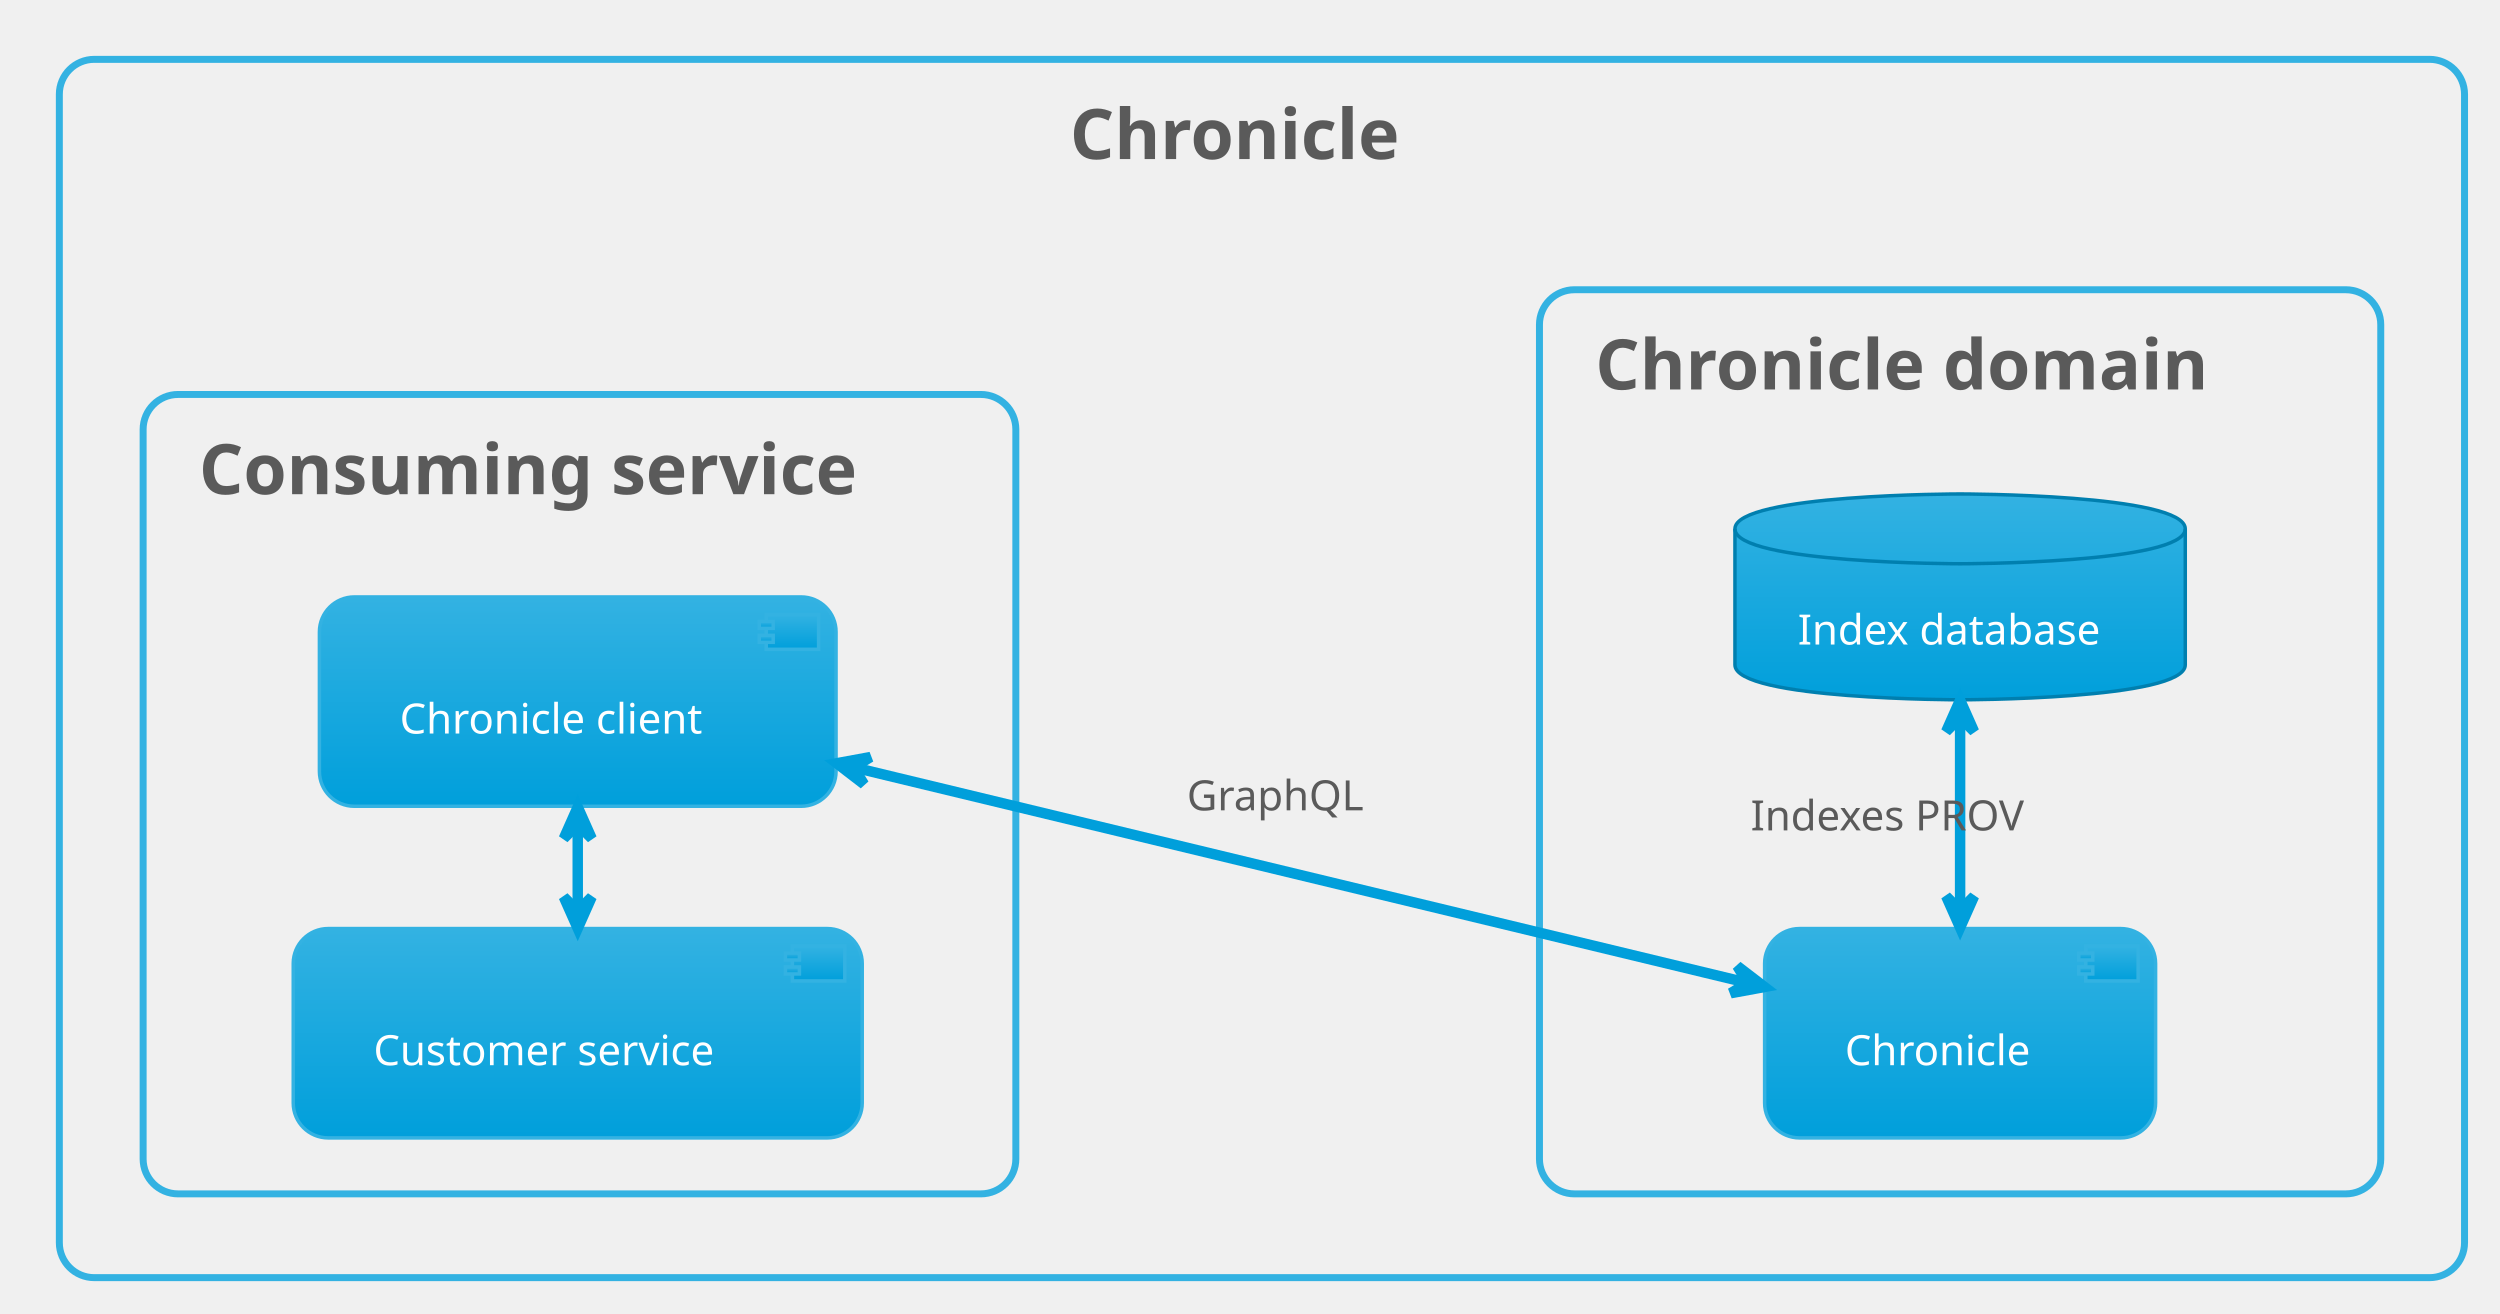
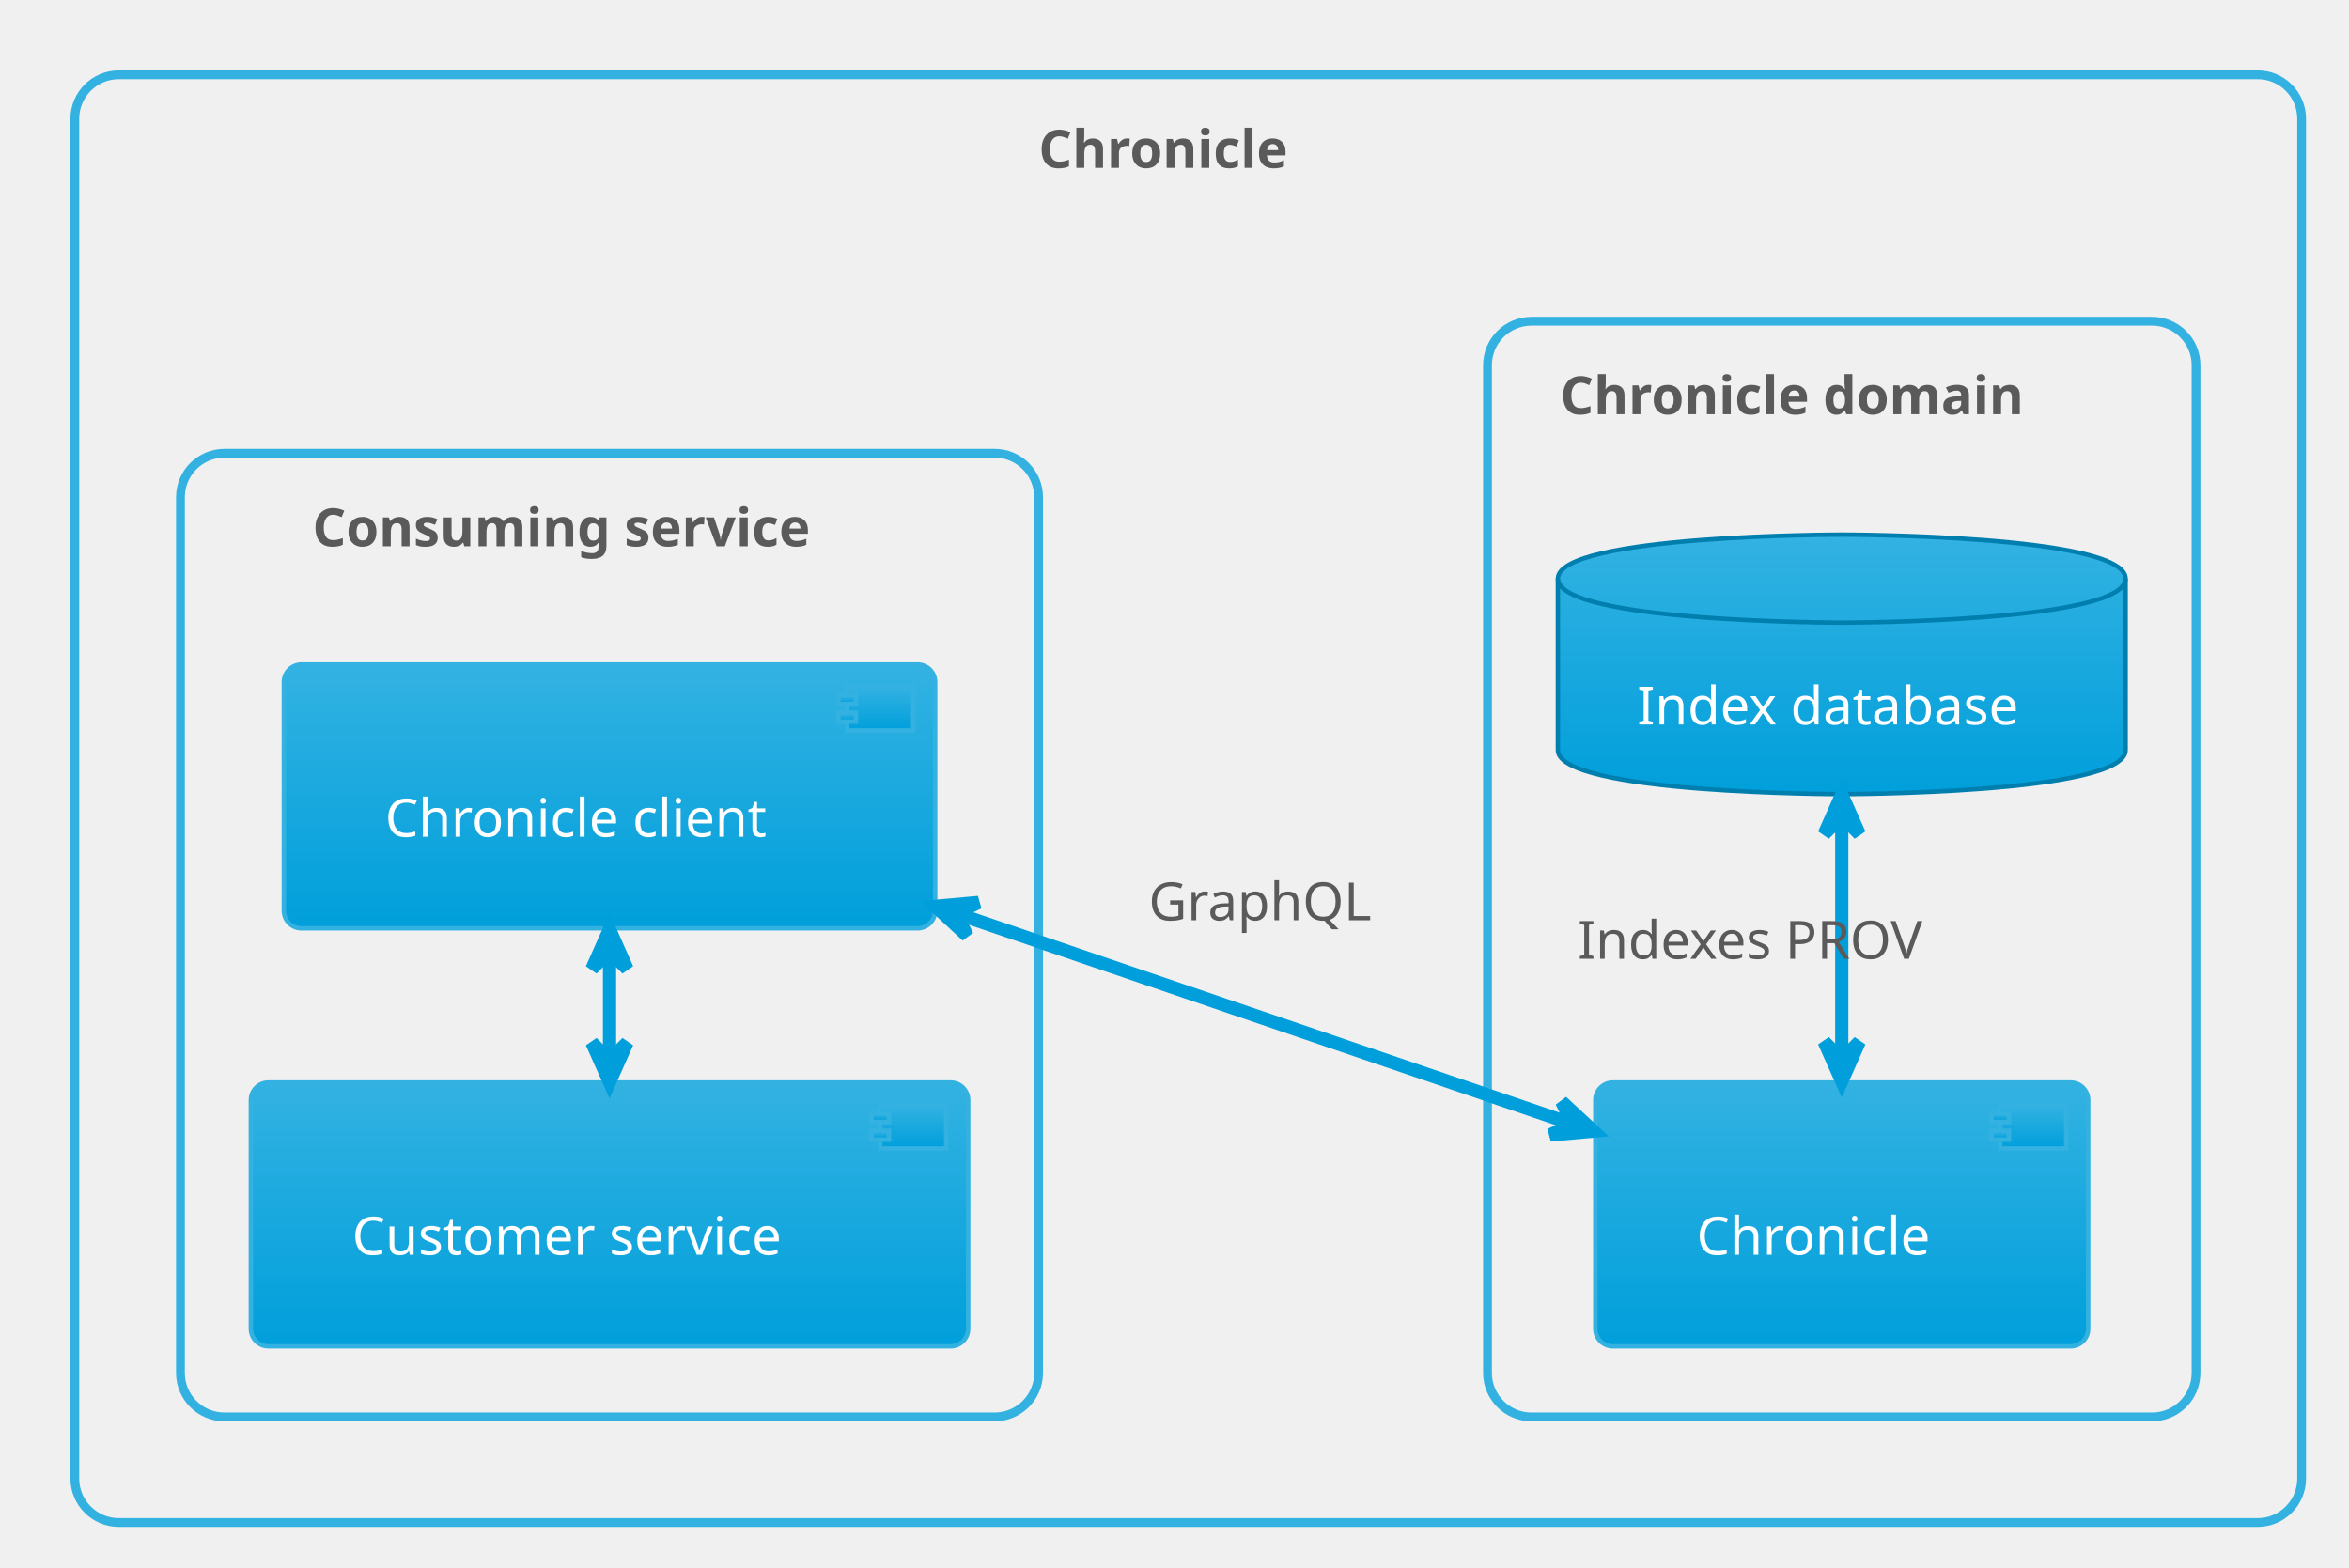
- <svg xmlns="http://www.w3.org/2000/svg" contentStyleType="text/css" height="392.708px" preserveAspectRatio="none" style="width:746px;height:392px;background:#00000000;" version="1.1" viewBox="0 0 746 392" width="746.875px" zoomAndPan="magnify">
+ <svg xmlns="http://www.w3.org/2000/svg" contentStyleType="text/css" height="371.875px" preserveAspectRatio="none" style="width:556px;height:371px;background:#00000000;" version="1.1" viewBox="0 0 556 371" width="556.25px" zoomAndPan="magnify">
  <defs>
    <linearGradient id="gl1u96wkdu2ls0" x1="50%" x2="50%" y1="0%" y2="100%">
      <stop offset="0%" stop-color="#33B2E2" />
      <stop offset="100%" stop-color="#009FDB" />
    </linearGradient>
  </defs>
  <g>
    <g id="cluster_ChronicleDomains">
-       <rect fill="none" height="363.542" rx="10.417" ry="10.417" style="stroke:#33B2E2;stroke-width:2.083;" width="717.708" x="17.708" y="17.708" />
-       <text fill="#5A5A5A" font-family="&quot;Verdana&quot;" font-size="20.833" font-weight="bold" lengthAdjust="spacing" textLength="114.583" x="319.271" y="47.463">Chronicle</text>
+       <rect fill="none" height="342.708" rx="10.417" ry="10.417" style="stroke:#33B2E2;stroke-width:2.083;" width="527.083" x="17.708" y="17.708" />
+       <text fill="#5A5A5A" font-family="&quot;Verdana&quot;" font-size="12.5" font-weight="bold" lengthAdjust="spacing" textLength="70.833" x="245.833" y="39.728">Chronicle</text>
    </g>
    <g id="cluster_DomainOnePackage">
-       <rect fill="none" height="269.792" rx="10.417" ry="10.417" style="stroke:#33B2E2;stroke-width:2.083;" width="251.042" x="459.375" y="86.458" />
-       <text fill="#5A5A5A" font-family="&quot;Verdana&quot;" font-size="20.833" font-weight="bold" lengthAdjust="spacing" textLength="210.417" x="476.042" y="116.213">Chronicle domain</text>
+       <rect fill="none" height="259.375" rx="10.417" ry="10.417" style="stroke:#33B2E2;stroke-width:2.083;" width="167.708" x="352.083" y="76.042" />
+       <text fill="#5A5A5A" font-family="&quot;Verdana&quot;" font-size="12.5" font-weight="bold" lengthAdjust="spacing" textLength="129.167" x="369.271" y="98.061">Chronicle domain</text>
    </g>
    <g id="cluster_ConsumingService">
-       <rect fill="none" height="238.542" rx="10.417" ry="10.417" style="stroke:#33B2E2;stroke-width:2.083;" width="260.417" x="42.708" y="117.708" />
-       <text fill="#5A5A5A" font-family="&quot;Verdana&quot;" font-size="20.833" font-weight="bold" lengthAdjust="spacing" textLength="227.083" x="59.375" y="147.463">Consuming service</text>
+       <rect fill="none" height="228.125" rx="10.417" ry="10.417" style="stroke:#33B2E2;stroke-width:2.083;" width="203.125" x="42.708" y="107.292" />
+       <text fill="#5A5A5A" font-family="&quot;Verdana&quot;" font-size="12.5" font-weight="bold" lengthAdjust="spacing" textLength="140.625" x="73.958" y="129.311">Consuming service</text>
    </g>
    <g id="elem_ChronicleDomainOne">
-       <rect fill="url(#gl1u96wkdu2ls0)" height="62.467" rx="10.417" ry="10.417" style="stroke:#33B2E2;stroke-width:1.042;" width="116.667" x="526.562" y="277.083" />
-       <rect fill="url(#gl1u96wkdu2ls0)" height="10.417" style="stroke:#33B2E2;stroke-width:1.042;" width="15.625" x="622.396" y="282.292" />
-       <rect fill="url(#gl1u96wkdu2ls0)" height="2.083" style="stroke:#33B2E2;stroke-width:1.042;" width="4.167" x="620.312" y="284.375" />
-       <rect fill="url(#gl1u96wkdu2ls0)" height="2.083" style="stroke:#33B2E2;stroke-width:1.042;" width="4.167" x="620.312" y="288.542" />
-       <text fill="#FFFFFF" font-family="&quot;Verdana&quot;" font-size="12.5" lengthAdjust="spacing" textLength="58.333" x="550.521" y="317.853">Chronicle</text>
+       <rect fill="url(#gl1u96wkdu2ls0)" height="62.467" rx="4.167" ry="4.167" style="stroke:#33B2E2;stroke-width:1.042;" width="116.667" x="377.604" y="256.25" />
+       <rect fill="url(#gl1u96wkdu2ls0)" height="10.417" style="stroke:#33B2E2;stroke-width:1.042;" width="15.625" x="473.438" y="261.458" />
+       <rect fill="url(#gl1u96wkdu2ls0)" height="2.083" style="stroke:#33B2E2;stroke-width:1.042;" width="4.167" x="471.354" y="263.542" />
+       <rect fill="url(#gl1u96wkdu2ls0)" height="2.083" style="stroke:#33B2E2;stroke-width:1.042;" width="4.167" x="471.354" y="267.708" />
+       <text fill="#FFFFFF" font-family="&quot;Verdana&quot;" font-size="12.5" lengthAdjust="spacing" textLength="58.333" x="401.562" y="297.019">Chronicle</text>
    </g>
    <g id="elem_IndexOne">
-       <path d="M517.708,157.812 C517.708,147.396 584.896,147.396 584.896,147.396 C584.896,147.396 652.083,147.396 652.083,157.812 L652.083,198.405 C652.083,208.822 584.896,208.822 584.896,208.822 C584.896,208.822 517.708,208.822 517.708,198.405 L517.708,157.812 " fill="url(#gl1u96wkdu2ls0)" style="stroke:#007FAF;stroke-width:1.042;" />
-       <path d="M517.708,157.812 C517.708,168.229 584.896,168.229 584.896,168.229 C584.896,168.229 652.083,168.229 652.083,157.812 " fill="none" style="stroke:#007FAF;stroke-width:1.042;" />
-       <text fill="#FFFFFF" font-family="&quot;Verdana&quot;" font-size="12.5" lengthAdjust="spacing" textLength="96.875" x="536.458" y="192.332">Index database</text>
+       <path d="M368.75,136.979 C368.75,126.562 435.938,126.562 435.938,126.562 C435.938,126.562 503.125,126.562 503.125,136.979 L503.125,177.572 C503.125,187.988 435.938,187.988 435.938,187.988 C435.938,187.988 368.75,187.988 368.75,177.572 L368.75,136.979 " fill="url(#gl1u96wkdu2ls0)" style="stroke:#007FAF;stroke-width:1.042;" />
+       <path d="M368.75,136.979 C368.75,147.396 435.938,147.396 435.938,147.396 C435.938,147.396 503.125,147.396 503.125,136.979 " fill="none" style="stroke:#007FAF;stroke-width:1.042;" />
+       <text fill="#FFFFFF" font-family="&quot;Verdana&quot;" font-size="12.5" lengthAdjust="spacing" textLength="96.875" x="387.5" y="171.499">Index database</text>
    </g>
    <g id="elem_ChronicleClient">
-       <rect fill="url(#gl1u96wkdu2ls0)" height="62.467" rx="10.417" ry="10.417" style="stroke:#33B2E2;stroke-width:1.042;" width="154.167" x="95.312" y="178.125" />
-       <rect fill="url(#gl1u96wkdu2ls0)" height="10.417" style="stroke:#33B2E2;stroke-width:1.042;" width="15.625" x="228.646" y="183.333" />
-       <rect fill="url(#gl1u96wkdu2ls0)" height="2.083" style="stroke:#33B2E2;stroke-width:1.042;" width="4.167" x="226.562" y="185.417" />
-       <rect fill="url(#gl1u96wkdu2ls0)" height="2.083" style="stroke:#33B2E2;stroke-width:1.042;" width="4.167" x="226.562" y="189.583" />
-       <text fill="#FFFFFF" font-family="&quot;Verdana&quot;" font-size="12.5" lengthAdjust="spacing" textLength="95.833" x="119.271" y="218.894">Chronicle client</text>
+       <rect fill="url(#gl1u96wkdu2ls0)" height="62.467" rx="4.167" ry="4.167" style="stroke:#33B2E2;stroke-width:1.042;" width="154.167" x="67.188" y="157.292" />
+       <rect fill="url(#gl1u96wkdu2ls0)" height="10.417" style="stroke:#33B2E2;stroke-width:1.042;" width="15.625" x="200.521" y="162.5" />
+       <rect fill="url(#gl1u96wkdu2ls0)" height="2.083" style="stroke:#33B2E2;stroke-width:1.042;" width="4.167" x="198.438" y="164.583" />
+       <rect fill="url(#gl1u96wkdu2ls0)" height="2.083" style="stroke:#33B2E2;stroke-width:1.042;" width="4.167" x="198.438" y="168.75" />
+       <text fill="#FFFFFF" font-family="&quot;Verdana&quot;" font-size="12.5" lengthAdjust="spacing" textLength="95.833" x="91.146" y="198.061">Chronicle client</text>
    </g>
    <g id="elem_CustomerService">
-       <rect fill="url(#gl1u96wkdu2ls0)" height="62.467" rx="10.417" ry="10.417" style="stroke:#33B2E2;stroke-width:1.042;" width="169.792" x="87.5" y="277.083" />
-       <rect fill="url(#gl1u96wkdu2ls0)" height="10.417" style="stroke:#33B2E2;stroke-width:1.042;" width="15.625" x="236.458" y="282.292" />
-       <rect fill="url(#gl1u96wkdu2ls0)" height="2.083" style="stroke:#33B2E2;stroke-width:1.042;" width="4.167" x="234.375" y="284.375" />
-       <rect fill="url(#gl1u96wkdu2ls0)" height="2.083" style="stroke:#33B2E2;stroke-width:1.042;" width="4.167" x="234.375" y="288.542" />
-       <text fill="#FFFFFF" font-family="&quot;Verdana&quot;" font-size="12.5" lengthAdjust="spacing" textLength="111.458" x="111.458" y="317.853">Customer service</text>
+       <rect fill="url(#gl1u96wkdu2ls0)" height="62.467" rx="4.167" ry="4.167" style="stroke:#33B2E2;stroke-width:1.042;" width="169.792" x="59.375" y="256.25" />
+       <rect fill="url(#gl1u96wkdu2ls0)" height="10.417" style="stroke:#33B2E2;stroke-width:1.042;" width="15.625" x="208.333" y="261.458" />
+       <rect fill="url(#gl1u96wkdu2ls0)" height="2.083" style="stroke:#33B2E2;stroke-width:1.042;" width="4.167" x="206.25" y="263.542" />
+       <rect fill="url(#gl1u96wkdu2ls0)" height="2.083" style="stroke:#33B2E2;stroke-width:1.042;" width="4.167" x="206.25" y="267.708" />
+       <text fill="#FFFFFF" font-family="&quot;Verdana&quot;" font-size="12.5" lengthAdjust="spacing" textLength="111.458" x="83.333" y="297.019">Customer service</text>
    </g>
    <g id="link_CustomerService_ChronicleClient">
-       <path d="M172.396,271.649 C172.396,263.139 172.396,254.629 172.396,246.119 " fill="none" id="CustomerService-ChronicleClient" style="stroke:#009FDB;stroke-width:3.125;" />
-       <polygon fill="#009FDB" points="172.396,240.821,168.229,250.196,172.396,246.029,176.562,250.196,172.396,240.821" style="stroke:#009FDB;stroke-width:3.125;" />
-       <polygon fill="#009FDB" points="172.396,277.022,176.562,267.647,172.396,271.813,168.229,267.647,172.396,277.022" style="stroke:#009FDB;stroke-width:3.125;" />
+       <path d="M144.271,250.816 C144.271,242.305 144.271,233.796 144.271,225.285 " fill="none" id="CustomerService-ChronicleClient" style="stroke:#009FDB;stroke-width:3.125;" />
+       <polygon fill="#009FDB" points="144.271,219.988,140.104,229.363,144.271,225.196,148.438,229.363,144.271,219.988" style="stroke:#009FDB;stroke-width:3.125;" />
+       <polygon fill="#009FDB" points="144.271,256.188,148.438,246.814,144.271,250.98,140.104,246.814,144.271,256.188" style="stroke:#009FDB;stroke-width:3.125;" />
    </g>
    <g id="link_ChronicleClient_ChronicleDomainOne">
-       <path d="M254.902,229.018 C333.163,247.887 449.748,275.998 521.062,293.193 " fill="none" id="ChronicleClient-ChronicleDomainOne" style="stroke:#009FDB;stroke-width:3.125;" />
-       <polygon fill="#009FDB" points="526.542,294.514,518.404,288.267,521.478,293.294,516.451,296.369,526.542,294.514" style="stroke:#009FDB;stroke-width:3.125;" />
-       <polygon fill="#009FDB" points="249.672,227.756,257.808,234.006,254.735,228.978,259.763,225.905,249.672,227.756" style="stroke:#009FDB;stroke-width:3.125;" />
-       <text fill="#5A5A5A" font-family="&quot;Verdana&quot;" font-size="12.5" lengthAdjust="spacing" textLength="54.167" x="354.167" y="241.811">GraphQL</text>
+       <path d="M226.59,216.316 C272.648,232.055 329.401,251.45 372.031,266.018 " fill="none" id="ChronicleClient-ChronicleDomainOne" style="stroke:#009FDB;stroke-width:3.125;" />
+       <polygon fill="#009FDB" points="377.158,267.77,369.635,260.795,372.23,266.085,366.94,268.68,377.158,267.77" style="stroke:#009FDB;stroke-width:3.125;" />
+       <polygon fill="#009FDB" points="221.397,214.542,228.92,221.516,226.325,216.226,231.616,213.631,221.397,214.542" style="stroke:#009FDB;stroke-width:3.125;" />
+       <text fill="#5A5A5A" font-family="&quot;Verdana&quot;" font-size="12.5" lengthAdjust="spacing" textLength="54.167" x="271.875" y="217.853">GraphQL</text>
    </g>
    <g id="link_ChronicleDomainOne_IndexOne">
-       <path d="M584.896,271.368 C584.896,253.48 584.896,232.082 584.896,214.3 " fill="none" id="ChronicleDomainOne-IndexOne" style="stroke:#009FDB;stroke-width:3.125;" />
-       <polygon fill="#009FDB" points="584.896,208.905,580.729,218.28,584.896,214.113,589.062,218.28,584.896,208.905" style="stroke:#009FDB;stroke-width:3.125;" />
-       <polygon fill="#009FDB" points="584.896,276.813,589.062,267.438,584.896,271.605,580.729,267.438,584.896,276.813" style="stroke:#009FDB;stroke-width:3.125;" />
-       <text fill="#5A5A5A" font-family="&quot;Verdana&quot;" font-size="12.5" lengthAdjust="spacing" textLength="86.458" x="522.396" y="247.801">Indexes PROV</text>
+       <path d="M435.938,250.534 C435.938,232.647 435.938,211.249 435.938,193.467 " fill="none" id="ChronicleDomainOne-IndexOne" style="stroke:#009FDB;stroke-width:3.125;" />
+       <polygon fill="#009FDB" points="435.938,188.072,431.771,197.447,435.938,193.28,440.104,197.447,435.938,188.072" style="stroke:#009FDB;stroke-width:3.125;" />
+       <polygon fill="#009FDB" points="435.938,255.98,440.104,246.605,435.938,250.772,431.771,246.605,435.938,255.98" style="stroke:#009FDB;stroke-width:3.125;" />
+       <text fill="#5A5A5A" font-family="&quot;Verdana&quot;" font-size="12.5" lengthAdjust="spacing" textLength="86.458" x="373.438" y="226.967">Indexes PROV</text>
    </g>
  </g>
</svg>
